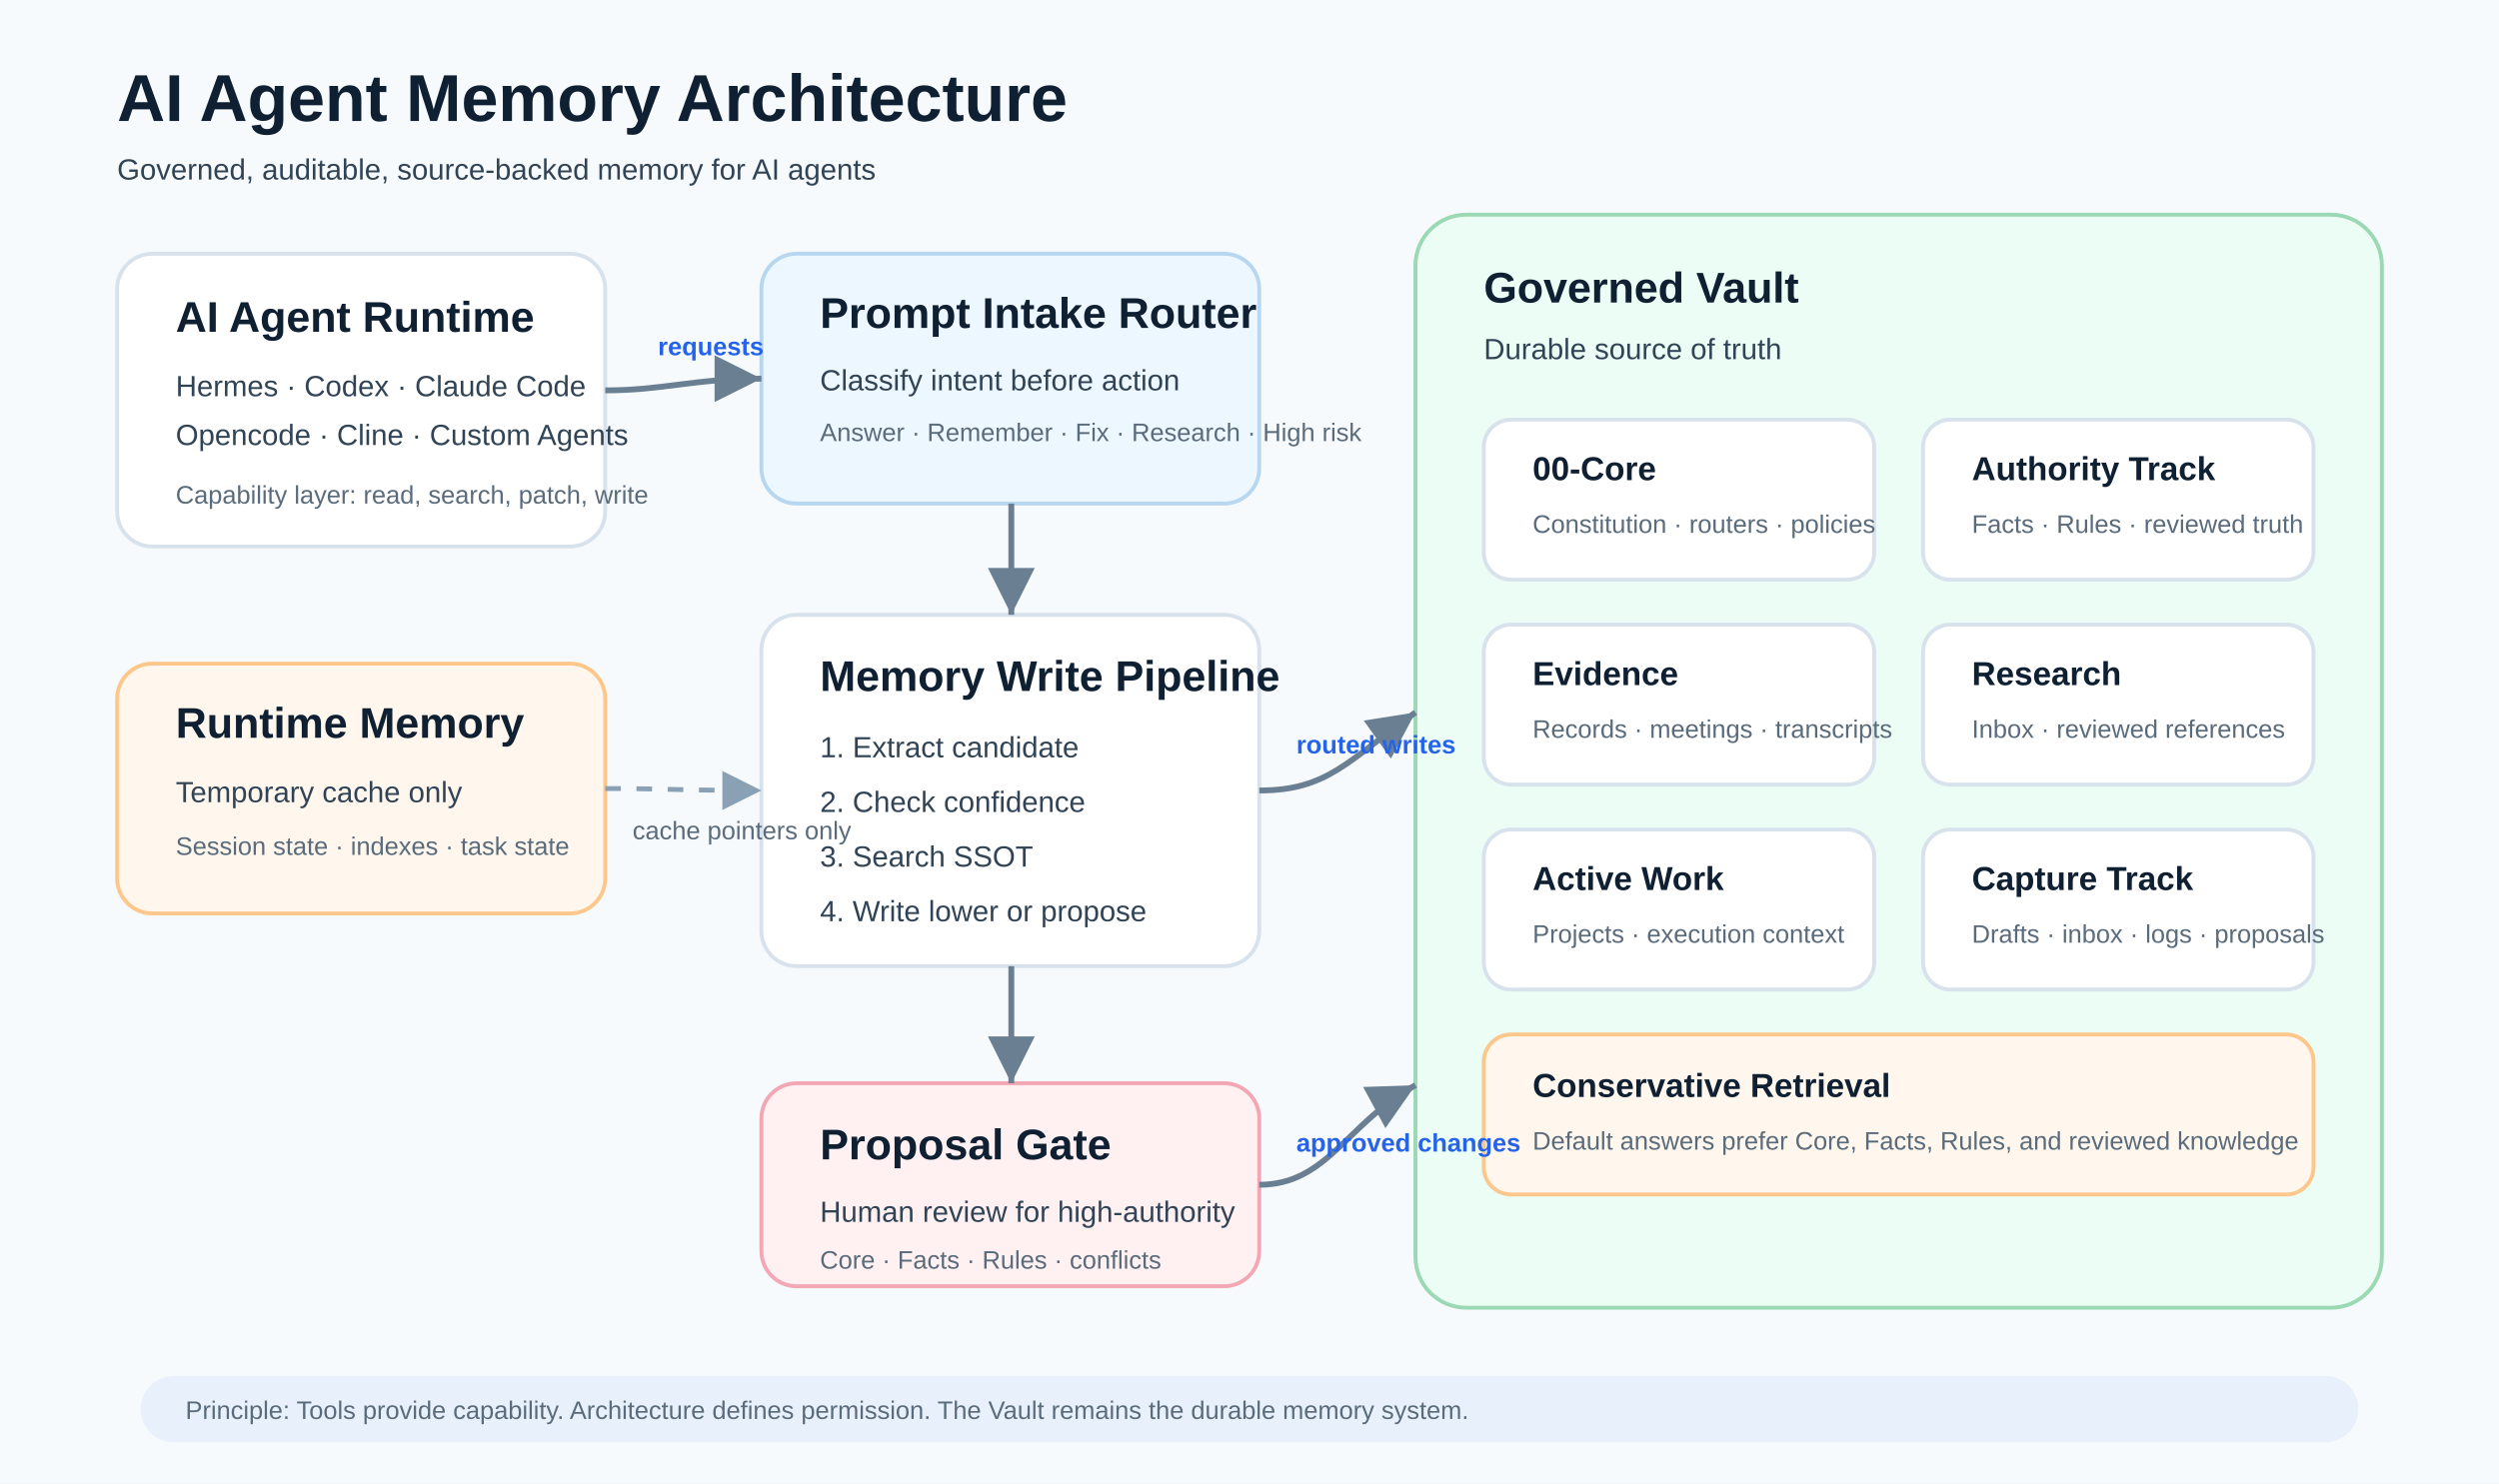
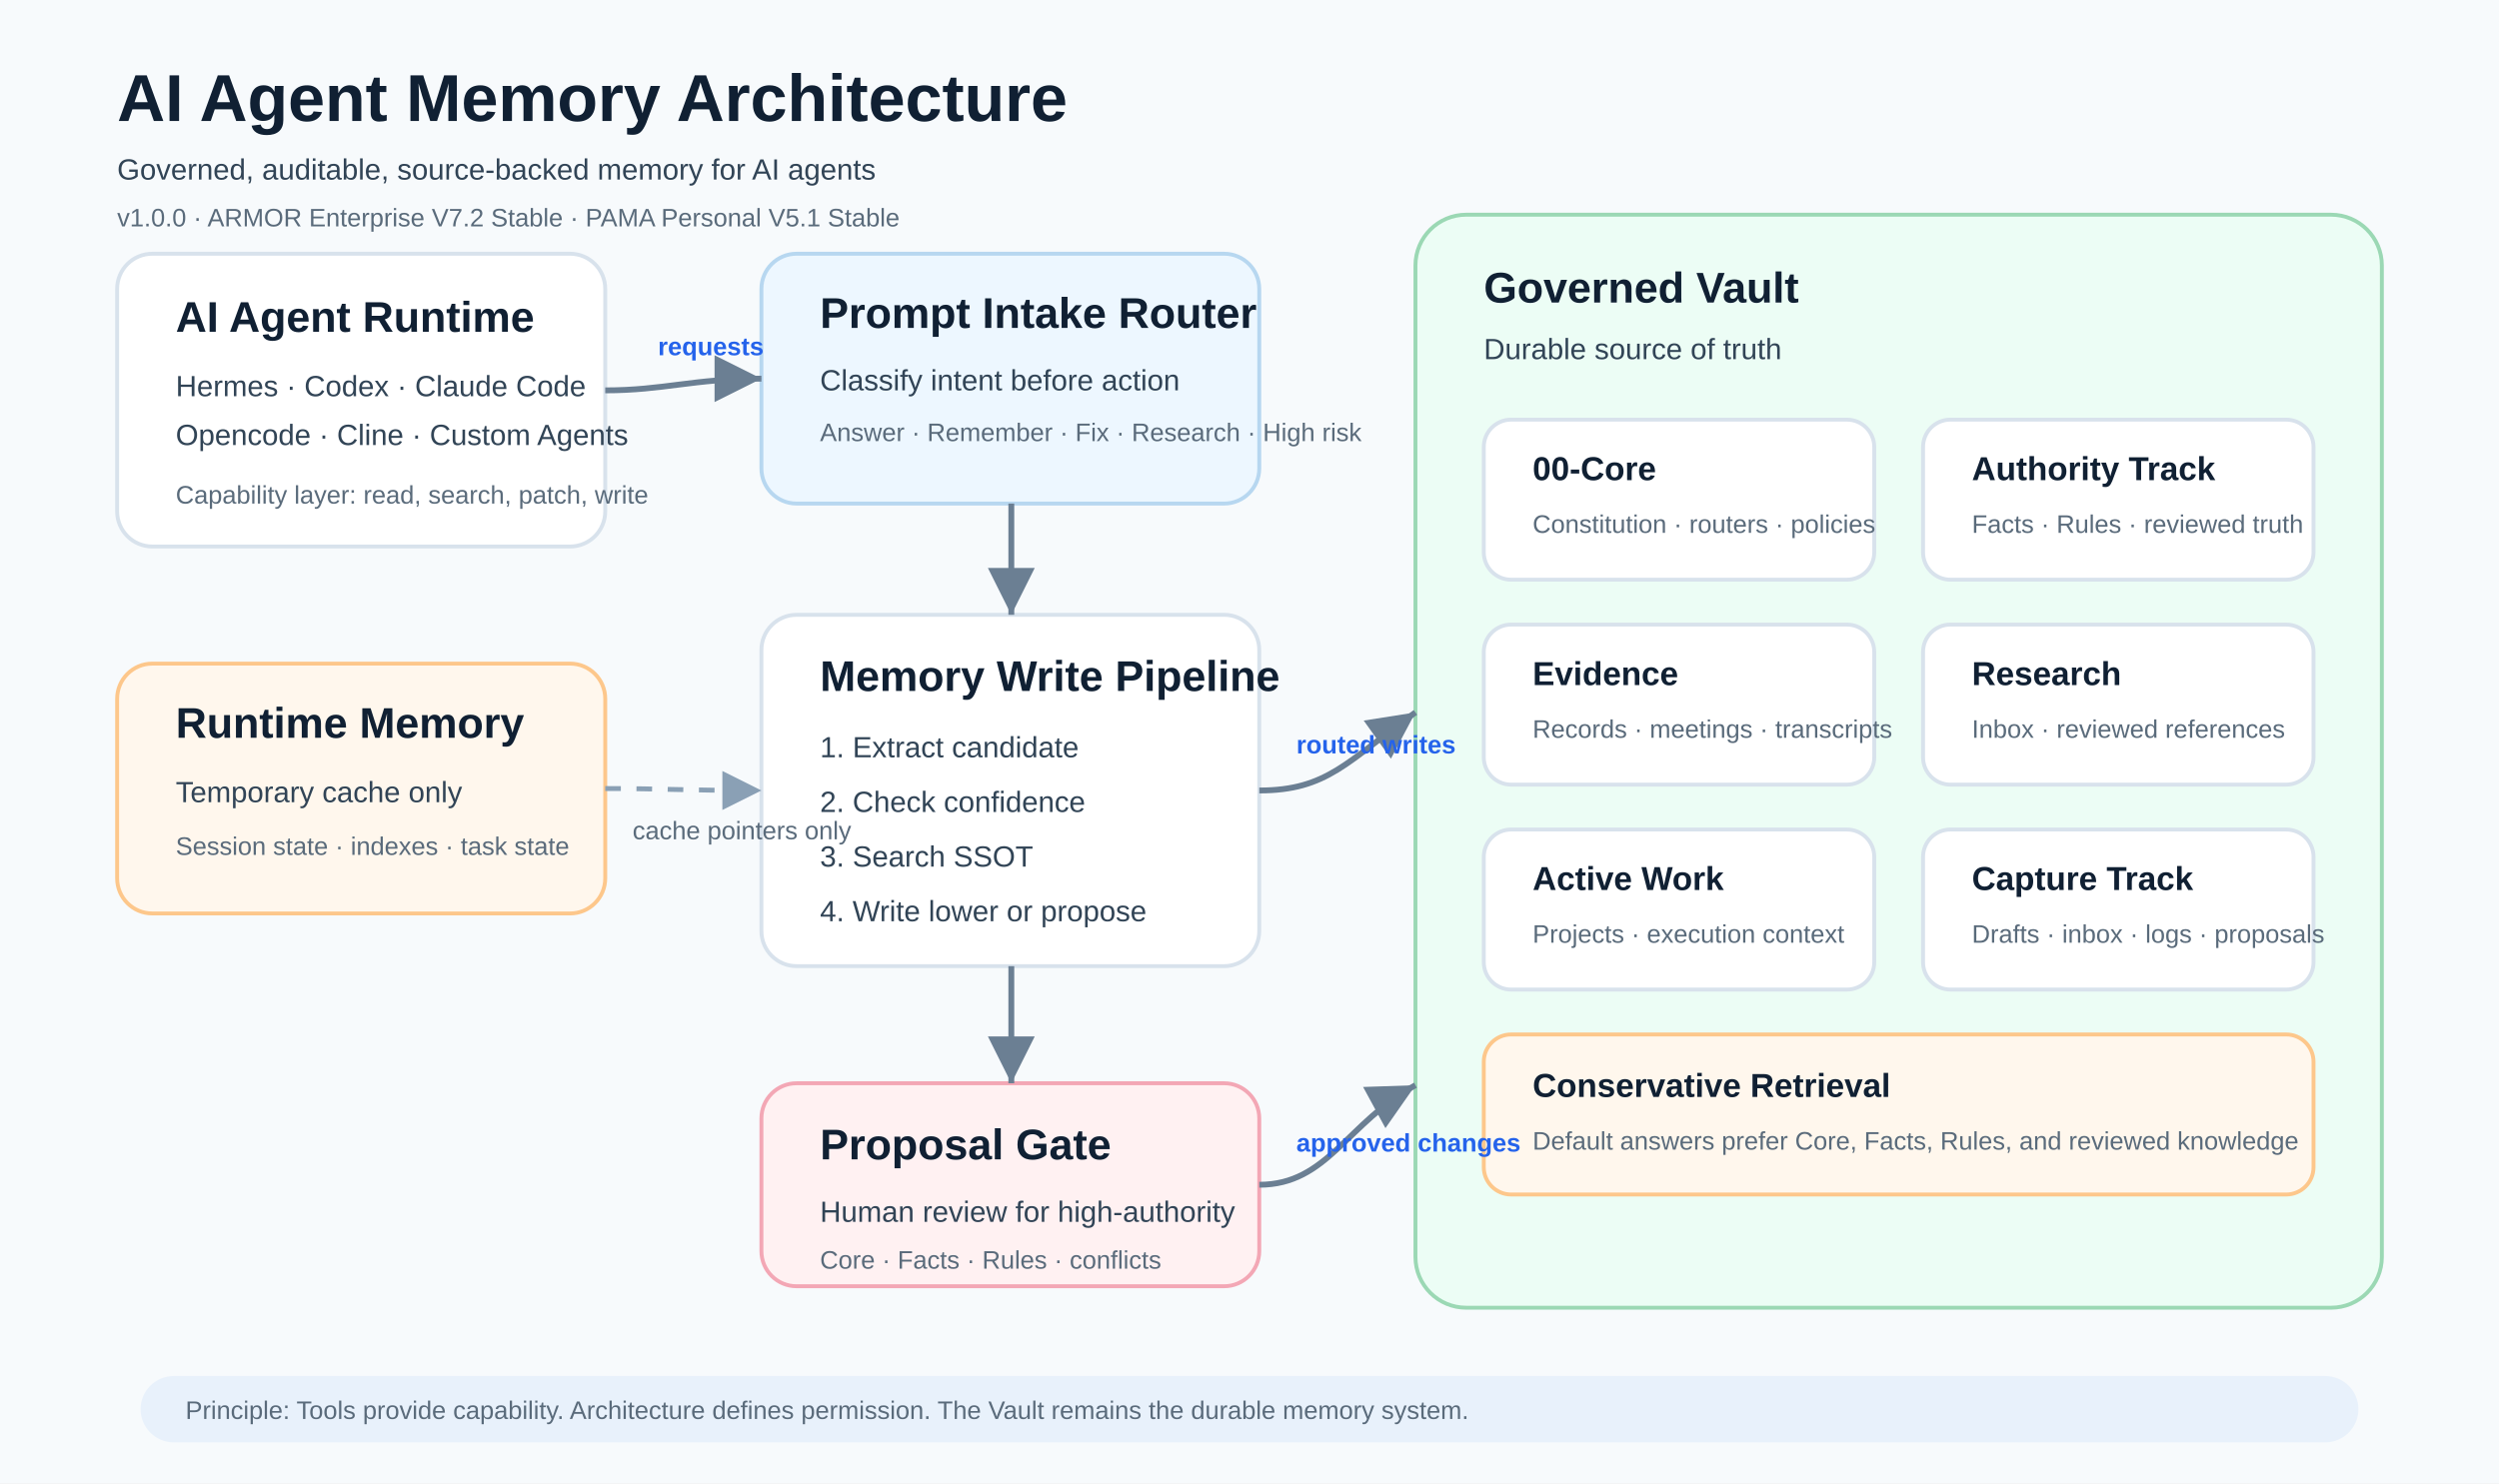
<svg xmlns="http://www.w3.org/2000/svg" width="1280" height="760" viewBox="0 0 1280 760" role="img" aria-labelledby="title desc">
  <defs>
    <style>
      .bg { fill: #f7fafc; }
      .panel { fill: #ffffff; stroke: #d8e2ec; stroke-width: 2; }
      .soft { fill: #edf7ff; stroke: #b7d7f0; stroke-width: 2; }
      .green { fill: #ecfdf5; stroke: #9bd8b4; stroke-width: 2; }
      .amber { fill: #fff7ed; stroke: #fdc78b; stroke-width: 2; }
      .red { fill: #fff1f2; stroke: #f3a7b5; stroke-width: 2; }
      .dark { fill: #102033; }
      .muted { fill: #5a6b7b; }
      .blue { fill: #2563eb; }
      .line { stroke: #6b7f93; stroke-width: 3; fill: none; marker-end: url(#arrow); }
      .dash { stroke: #8aa0b5; stroke-width: 2.5; fill: none; stroke-dasharray: 8 8; marker-end: url(#arrowMuted); }
      .title { font: 700 34px Arial, Helvetica, sans-serif; fill: #102033; }
      .h2 { font: 700 22px Arial, Helvetica, sans-serif; fill: #102033; }
      .h3 { font: 700 17px Arial, Helvetica, sans-serif; fill: #102033; }
      .text { font: 500 15px Arial, Helvetica, sans-serif; fill: #314456; }
      .small { font: 500 13px Arial, Helvetica, sans-serif; fill: #5a6b7b; }
      .tiny { font: 500 12px Arial, Helvetica, sans-serif; fill: #5a6b7b; }
      .label { font: 700 13px Arial, Helvetica, sans-serif; fill: #2563eb; }
    </style>
    <marker id="arrow" markerWidth="12" markerHeight="12" refX="10" refY="6" orient="auto">
      <path d="M2,2 L10,6 L2,10 Z" fill="#6b7f93" />
    </marker>
    <marker id="arrowMuted" markerWidth="12" markerHeight="12" refX="10" refY="6" orient="auto">
      <path d="M2,2 L10,6 L2,10 Z" fill="#8aa0b5" />
    </marker>
  </defs>
  <rect class="bg" width="1280" height="760" rx="0" />
  <text x="60" y="62" class="title">AI Agent Memory Architecture</text>
  <text x="60" y="92" class="text">Governed, auditable, source-backed memory for AI agents</text>
+   <text x="60" y="116" class="small">v1.0.0 · ARMOR Enterprise V7.2 Stable · PAMA Personal V5.1 Stable</text>
  <rect x="60" y="130" width="250" height="150" rx="18" class="panel" />
  <text x="90" y="170" class="h2">AI Agent Runtime</text>
  <text x="90" y="203" class="text">Hermes · Codex · Claude Code</text>
  <text x="90" y="228" class="text">Opencode · Cline · Custom Agents</text>
  <text x="90" y="258" class="small">Capability layer: read, search, patch, write</text>
  <rect x="60" y="340" width="250" height="128" rx="18" class="amber" />
  <text x="90" y="378" class="h2">Runtime Memory</text>
  <text x="90" y="411" class="text">Temporary cache only</text>
  <text x="90" y="438" class="small">Session state · indexes · task state</text>
  <rect x="390" y="130" width="255" height="128" rx="18" class="soft" />
  <text x="420" y="168" class="h2">Prompt Intake Router</text>
  <text x="420" y="200" class="text">Classify intent before action</text>
  <text x="420" y="226" class="small">Answer · Remember · Fix · Research · High risk</text>
  <rect x="390" y="315" width="255" height="180" rx="18" class="panel" />
  <text x="420" y="354" class="h2">Memory Write Pipeline</text>
  <text x="420" y="388" class="text">1. Extract candidate</text>
  <text x="420" y="416" class="text">2. Check confidence</text>
  <text x="420" y="444" class="text">3. Search SSOT</text>
  <text x="420" y="472" class="text">4. Write lower or propose</text>
  <rect x="390" y="555" width="255" height="104" rx="18" class="red" />
  <text x="420" y="594" class="h2">Proposal Gate</text>
  <text x="420" y="626" class="text">Human review for high-authority</text>
  <text x="420" y="650" class="small">Core · Facts · Rules · conflicts</text>
  <rect x="725" y="110" width="495" height="560" rx="26" class="green" />
  <text x="760" y="155" class="h2">Governed Vault</text>
  <text x="760" y="184" class="text">Durable source of truth</text>
  <rect x="760" y="215" width="200" height="82" rx="14" class="panel" />
  <text x="785" y="246" class="h3">00-Core</text>
  <text x="785" y="273" class="small">Constitution · routers · policies</text>
  <rect x="985" y="215" width="200" height="82" rx="14" class="panel" />
  <text x="1010" y="246" class="h3">Authority Track</text>
  <text x="1010" y="273" class="small">Facts · Rules · reviewed truth</text>
  <rect x="760" y="320" width="200" height="82" rx="14" class="panel" />
  <text x="785" y="351" class="h3">Evidence</text>
  <text x="785" y="378" class="small">Records · meetings · transcripts</text>
  <rect x="985" y="320" width="200" height="82" rx="14" class="panel" />
  <text x="1010" y="351" class="h3">Research</text>
  <text x="1010" y="378" class="small">Inbox · reviewed references</text>
  <rect x="760" y="425" width="200" height="82" rx="14" class="panel" />
  <text x="785" y="456" class="h3">Active Work</text>
  <text x="785" y="483" class="small">Projects · execution context</text>
  <rect x="985" y="425" width="200" height="82" rx="14" class="panel" />
  <text x="1010" y="456" class="h3">Capture Track</text>
  <text x="1010" y="483" class="small">Drafts · inbox · logs · proposals</text>
  <rect x="760" y="530" width="425" height="82" rx="14" class="amber" />
  <text x="785" y="562" class="h3">Conservative Retrieval</text>
  <text x="785" y="589" class="small">Default answers prefer Core, Facts, Rules, and reviewed knowledge</text>
  <path class="line" d="M310 200 C340 200, 355 194, 390 194" />
  <path class="line" d="M518 258 L518 315" />
  <path class="line" d="M645 405 C680 405, 690 390, 725 365" />
  <path class="line" d="M518 495 L518 555" />
  <path class="line" d="M645 607 C680 607, 690 575, 725 556" />
  <path class="dash" d="M310 404 C340 404, 350 405, 390 405" />
  <text x="337" y="182" class="label">requests</text>
  <text x="664" y="386" class="label">routed writes</text>
  <text x="664" y="590" class="label">approved changes</text>
  <text x="324" y="430" class="small">cache pointers only</text>
  <rect x="72" y="705" width="1136" height="34" rx="17" fill="#e8f1fb" />
  <text x="95" y="727" class="small">Principle: Tools provide capability. Architecture defines permission. The Vault remains the durable memory system.</text>
</svg>
